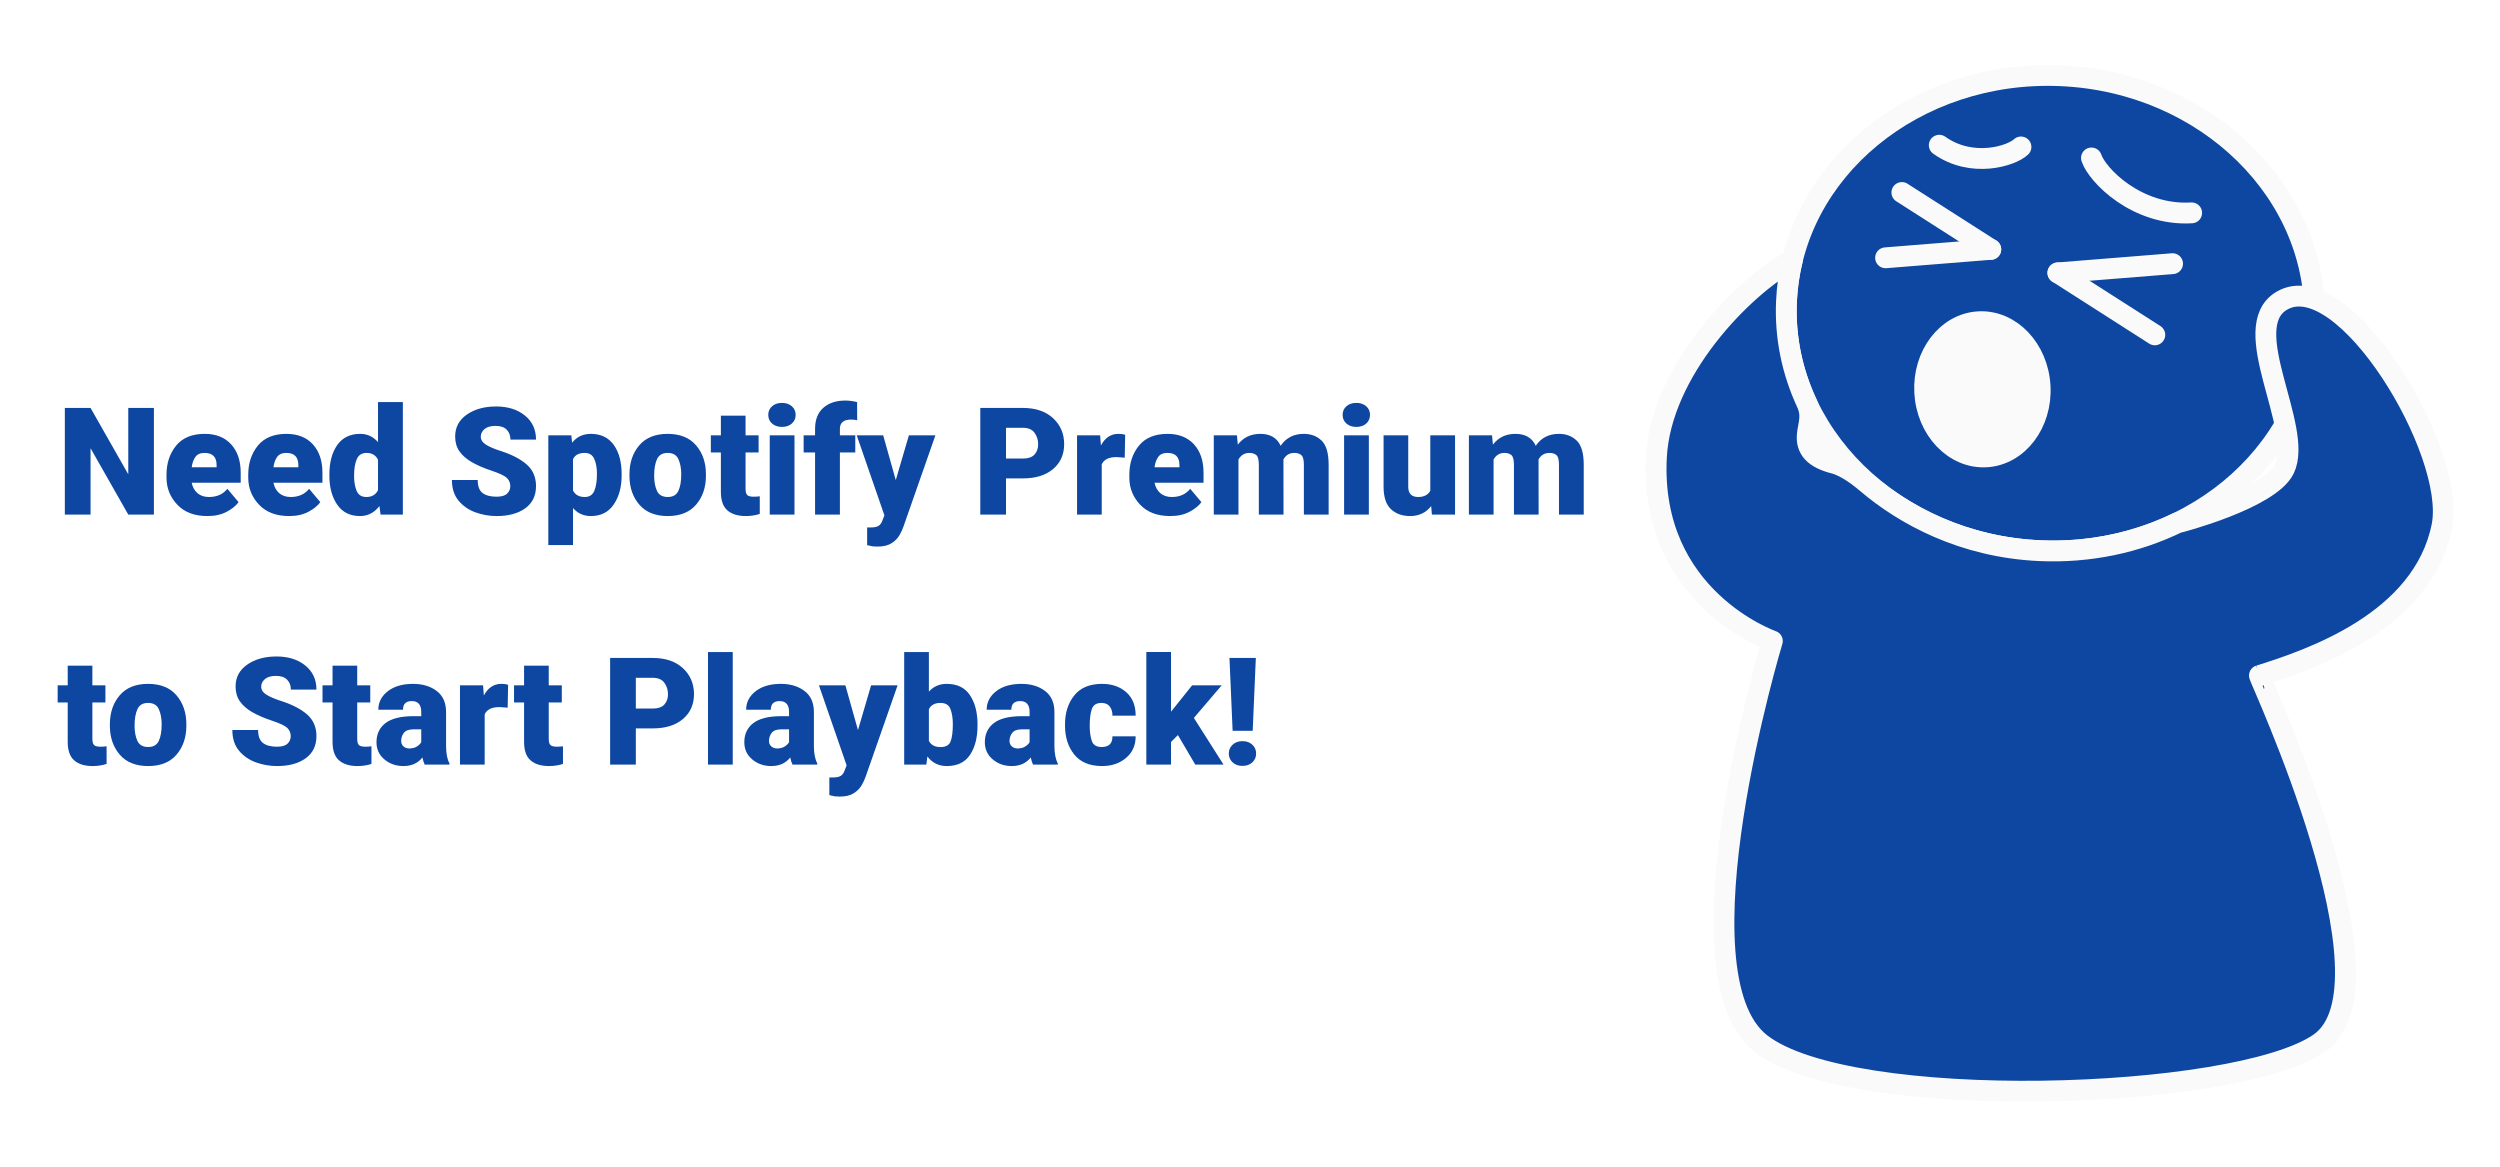
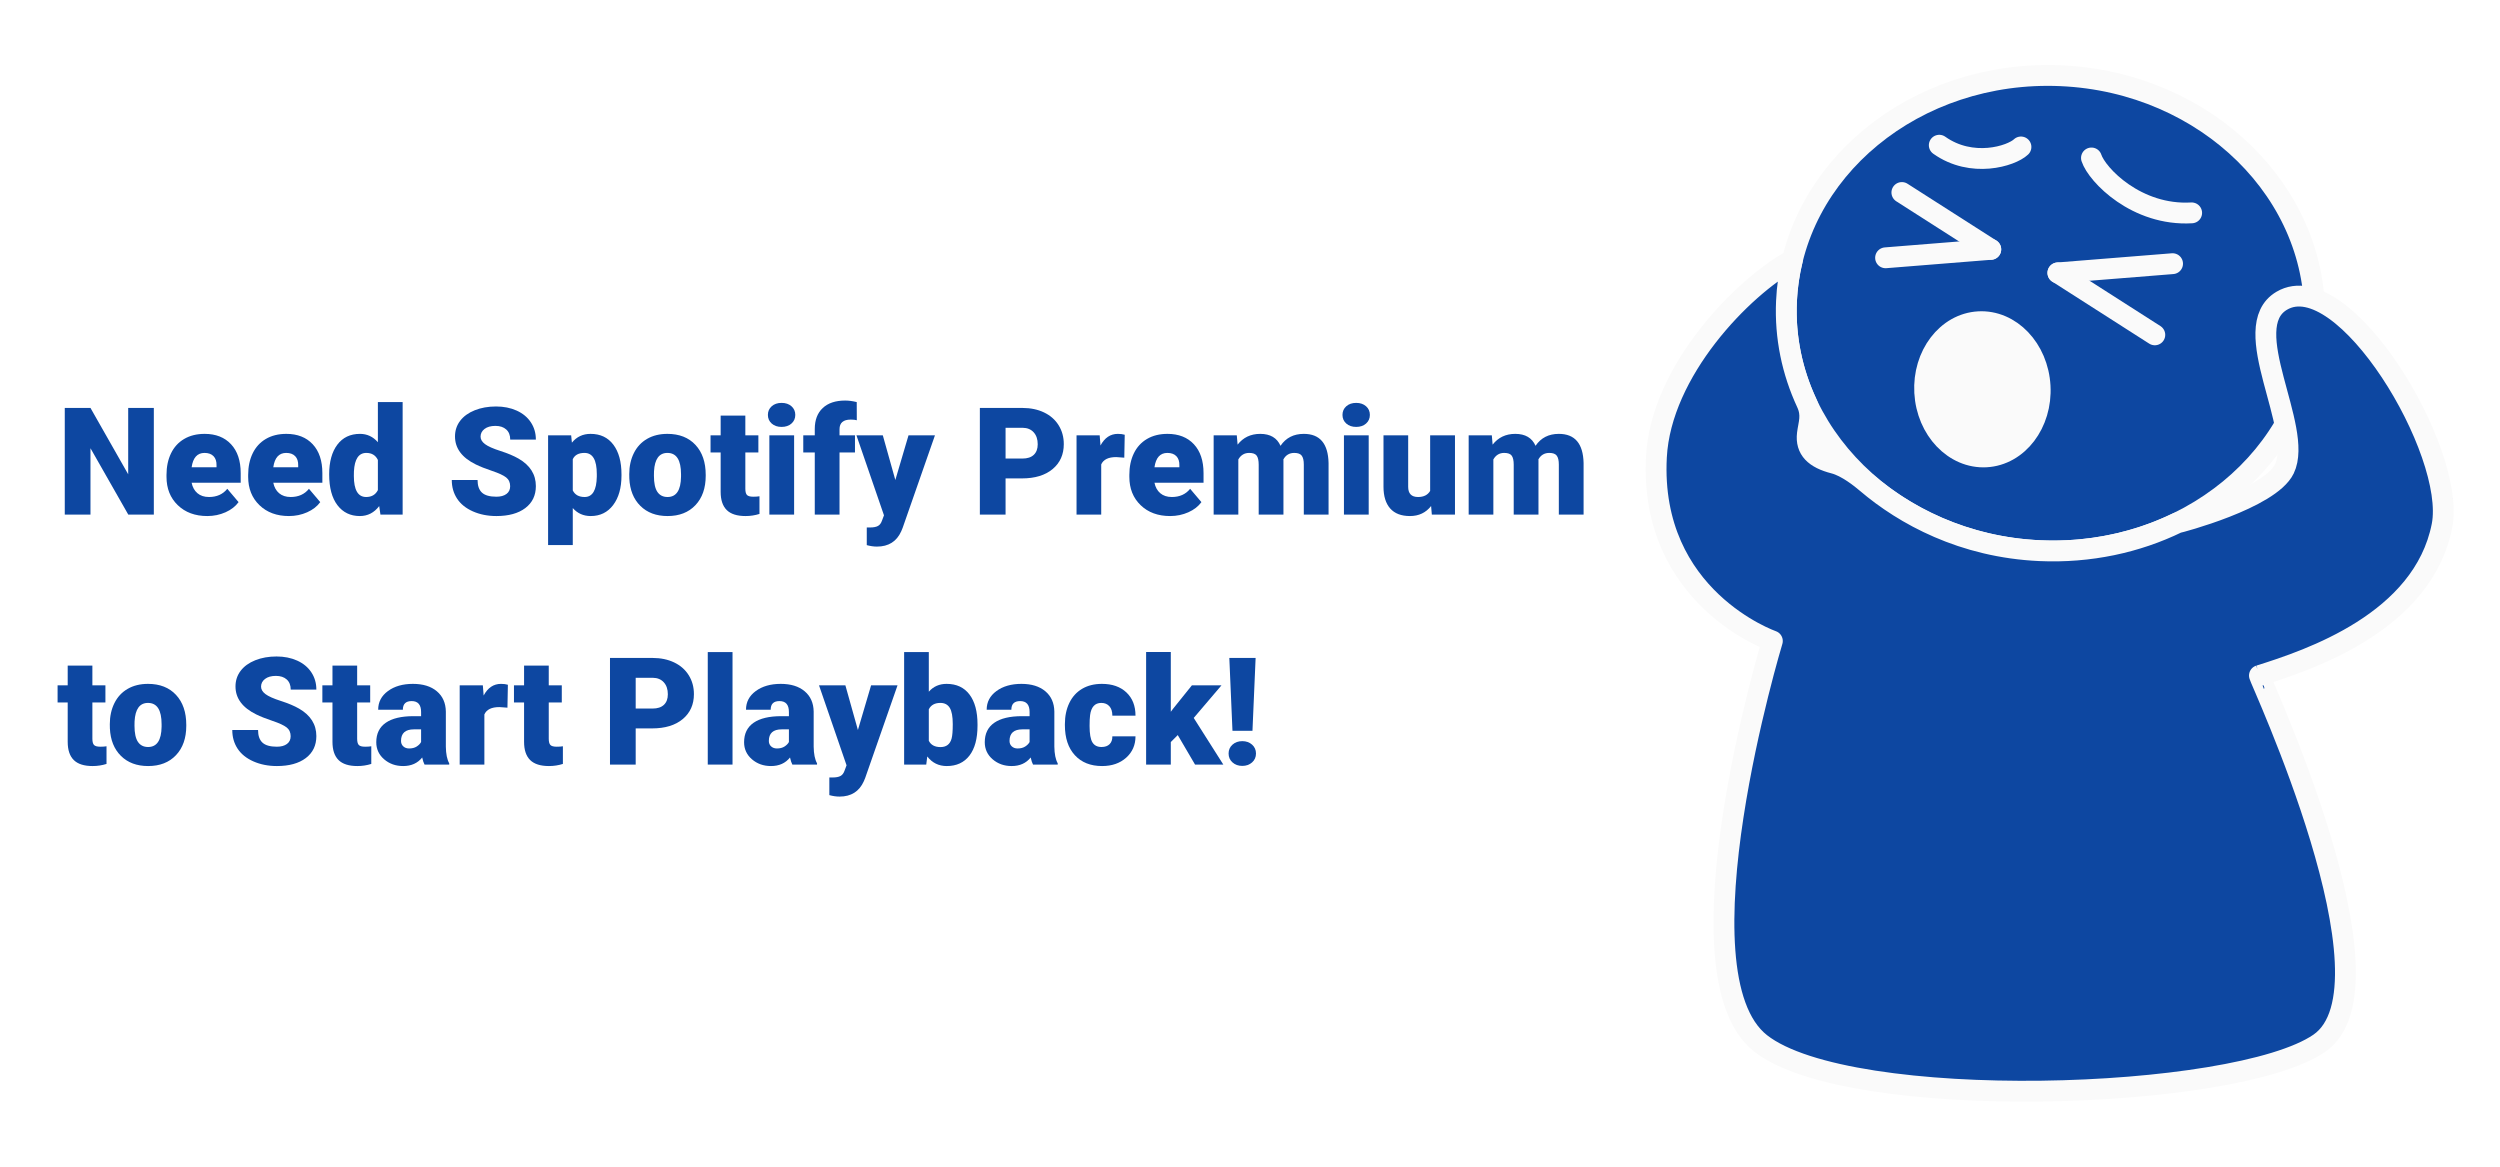
<svg xmlns="http://www.w3.org/2000/svg" width="100%" height="100%" viewBox="0 0 3000 1400" version="1.1" xml:space="preserve" style="fill-rule:evenodd;clip-rule:evenodd;stroke-linecap:round;stroke-linejoin:round;stroke-miterlimit:1.5;">
-   <g transform="matrix(1,0,0,1,-313.871,-250.529)">
-     <text x="381.926px" y="868.029px" style="font-family:'Roboto-Black', 'Roboto Black';font-weight:900;font-size:180px;fill:#0d47a1;">Need Spotify Pr<tspan x="1663.72px " y="868.029px ">e</tspan>mium</text>
-     <text x="381.926px" y="1168.03px" style="font-family:'Roboto-Black', 'Roboto Black';font-weight:900;font-size:180px;fill:#0d47a1;">t<tspan x="441.076px " y="1168.03px ">o</tspan> Star<tspan x="929.572px " y="1168.03px ">t</tspan> Pla<tspan x="1297.04px " y="1168.03px ">y</tspan>back!</text>
+   <g>
+     <path d="M184.598,617.5l-30.674,0l-45.352,-79.629l0,79.629l-30.849,0l0,-127.969l30.849,0l45.264,79.629l0,-79.629l30.762,0l0,127.969Z" style="fill:#0d47a1;fill-rule:nonzero;" />
+     <path d="M248.758,619.258c-14.59,0 -26.397,-4.351 -35.42,-13.052c-9.023,-8.701 -13.535,-20.024 -13.535,-33.97l0,-2.461c0,-9.726 1.802,-18.31 5.405,-25.752c3.604,-7.441 8.862,-13.198 15.776,-17.27c6.915,-4.072 15.118,-6.108 24.61,-6.108c13.359,0 23.906,4.145 31.64,12.436c7.735,8.291 11.602,19.849 11.602,34.673l0,11.514l-58.887,0c1.055,5.332 3.369,9.521 6.944,12.568c3.574,3.047 8.203,4.57 13.886,4.57c9.375,0 16.7,-3.281 21.973,-9.844l13.535,15.997c-3.691,5.097 -8.921,9.155 -15.688,12.172c-6.768,3.018 -14.048,4.527 -21.841,4.527Zm-3.34,-75.762c-8.672,0 -13.828,5.742 -15.469,17.227l29.883,0l0,-2.286c0.117,-4.746 -1.084,-8.422 -3.603,-11.03c-2.52,-2.607 -6.123,-3.911 -10.811,-3.911Z" style="fill:#0d47a1;fill-rule:nonzero;" />
+     <path d="M346.756,619.258c-14.59,0 -26.397,-4.351 -35.42,-13.052c-9.023,-8.701 -13.535,-20.024 -13.535,-33.97l0,-2.461c0,-9.726 1.802,-18.31 5.405,-25.752c3.604,-7.441 8.862,-13.198 15.776,-17.27c6.915,-4.072 15.118,-6.108 24.61,-6.108c13.359,0 23.906,4.145 31.64,12.436c7.735,8.291 11.602,19.849 11.602,34.673l0,11.514l-58.887,0c1.055,5.332 3.369,9.521 6.944,12.568c3.574,3.047 8.203,4.57 13.886,4.57c9.375,0 16.7,-3.281 21.973,-9.844l13.535,15.997c-3.691,5.097 -8.921,9.155 -15.688,12.172c-6.768,3.018 -14.048,4.527 -21.841,4.527Zm-3.34,-75.762c-8.672,0 -13.828,5.742 -15.469,17.227l29.883,0l0,-2.286c0.117,-4.746 -1.084,-8.422 -3.603,-11.03c-2.52,-2.607 -6.123,-3.911 -10.811,-3.911Z" style="fill:#0d47a1;fill-rule:nonzero;" />
+     <path d="M395.008,569.248c0,-15.059 3.252,-26.924 9.756,-35.596c6.504,-8.672 15.586,-13.007 27.246,-13.007c8.496,0 15.644,3.339 21.445,10.019l0,-48.164l29.707,0l0,135l-26.631,0l-1.494,-10.195c-6.094,7.968 -13.828,11.953 -23.203,11.953c-11.309,0 -20.273,-4.336 -26.894,-13.008c-6.622,-8.672 -9.932,-21.006 -9.932,-37.002Zm29.619,1.846c0,16.875 4.922,25.312 14.766,25.312c6.562,0 11.25,-2.754 14.062,-8.261l0,-36.211c-2.695,-5.625 -7.324,-8.438 -13.887,-8.438c-9.14,0 -14.091,7.383 -14.853,22.149l-0.088,5.449Z" style="fill:#0d47a1;fill-rule:nonzero;" />
+     <path d="M612.186,583.486c0,-4.511 -1.597,-8.027 -4.79,-10.547c-3.194,-2.519 -8.804,-5.127 -16.831,-7.822c-8.028,-2.695 -14.59,-5.303 -19.688,-7.822c-16.582,-8.145 -24.873,-19.336 -24.873,-33.574c0,-7.09 2.065,-13.345 6.196,-18.765c4.131,-5.42 9.976,-9.639 17.534,-12.656c7.559,-3.018 16.055,-4.527 25.489,-4.527c9.199,0 17.446,1.641 24.741,4.922c7.295,3.282 12.964,7.954 17.007,14.019c4.043,6.064 6.064,12.993 6.064,20.786l-30.761,0c0,-5.215 -1.597,-9.258 -4.791,-12.129c-3.193,-2.871 -7.514,-4.307 -12.963,-4.307c-5.508,0 -9.859,1.216 -13.052,3.648c-3.194,2.432 -4.79,5.522 -4.79,9.272c0,3.282 1.758,6.255 5.273,8.921c3.516,2.666 9.698,5.42 18.545,8.262c8.848,2.842 16.113,5.903 21.797,9.185c13.828,7.968 20.742,18.955 20.742,32.959c0,11.191 -4.219,19.98 -12.656,26.367c-8.438,6.386 -20.01,9.58 -34.717,9.58c-10.371,0 -19.761,-1.861 -28.169,-5.581c-8.408,-3.721 -14.736,-8.819 -18.984,-15.293c-4.248,-6.475 -6.372,-13.931 -6.372,-22.368l30.937,0c0,6.855 1.773,11.909 5.318,15.161c3.545,3.252 9.301,4.878 17.27,4.878c5.098,0 9.126,-1.099 12.085,-3.296c2.959,-2.197 4.439,-5.288 4.439,-9.273Z" style="fill:#0d47a1;fill-rule:nonzero;" />
+     <path d="M745.779,570.654c0,14.766 -3.325,26.558 -9.975,35.376c-6.651,8.819 -15.63,13.228 -26.939,13.228c-8.73,0 -15.908,-3.194 -21.533,-9.58l0,44.385l-29.619,0l0,-131.661l27.686,0l0.878,8.789c5.684,-7.031 13.155,-10.546 22.413,-10.546c11.718,0 20.83,4.321 27.334,12.963c6.503,8.643 9.755,20.523 9.755,35.64l0,1.406Zm-29.619,-1.845c0,-16.875 -4.922,-25.313 -14.765,-25.313c-7.032,0 -11.719,2.52 -14.063,7.559l0,37.441c2.578,5.274 7.324,7.91 14.238,7.91c9.434,0 14.297,-8.144 14.59,-24.433l0,-3.164Z" style="fill:#0d47a1;fill-rule:nonzero;" />
+     <path d="M755.096,569.072c0,-9.492 1.845,-17.944 5.537,-25.356c3.691,-7.412 8.994,-13.111 15.908,-17.095c6.914,-3.984 15.029,-5.976 24.346,-5.976c14.238,0 25.459,4.409 33.662,13.227c8.203,8.818 12.305,20.815 12.305,35.991l0,1.055c0,14.824 -4.117,26.587 -12.349,35.288c-8.232,8.701 -19.38,13.052 -33.442,13.052c-13.536,0 -24.405,-4.058 -32.608,-12.173c-8.203,-8.115 -12.627,-19.116 -13.271,-33.003l-0.088,-5.01Zm29.619,1.846c0,8.789 1.377,15.234 4.131,19.336c2.754,4.101 6.826,6.152 12.217,6.152c10.546,0 15.937,-8.115 16.171,-24.345l0,-2.989c0,-17.051 -5.449,-25.576 -16.347,-25.576c-9.903,0 -15.264,7.354 -16.084,22.061l-0.088,5.361Z" style="fill:#0d47a1;fill-rule:nonzero;" />
+     <path d="M894.402,498.76l0,23.642l15.645,0l0,20.567l-15.645,0l0,43.506c0,3.574 0.645,6.064 1.934,7.47c1.289,1.407 3.838,2.11 7.646,2.11c2.93,0 5.391,-0.176 7.383,-0.528l0,21.182c-5.332,1.699 -10.898,2.549 -16.699,2.549c-10.195,0 -17.725,-2.403 -22.588,-7.207c-4.863,-4.805 -7.295,-12.1 -7.295,-21.885l0,-47.197l-12.129,0l0,-20.567l12.129,0l0,-23.642l29.619,0Z" style="fill:#0d47a1;fill-rule:nonzero;" />
+     <path d="M952.938,617.5l-29.707,0l0,-95.098l29.707,0l0,95.098Zm-31.465,-119.619c0,-4.219 1.523,-7.676 4.57,-10.371c3.047,-2.696 7.002,-4.043 11.865,-4.043c4.864,0 8.819,1.347 11.866,4.043c3.046,2.695 4.57,6.152 4.57,10.371c0,4.219 -1.524,7.676 -4.57,10.371c-3.047,2.695 -7.002,4.043 -11.866,4.043c-4.863,0 -8.818,-1.348 -11.865,-4.043c-3.047,-2.695 -4.57,-6.152 -4.57,-10.371Z" style="fill:#0d47a1;fill-rule:nonzero;" />
+     <path d="M977.723,617.5l0,-74.531l-13.799,0l0,-20.567l13.799,0l0,-7.558c0,-10.84 3.193,-19.248 9.58,-25.225c6.387,-5.976 15.351,-8.965 26.894,-8.965c4.219,0 8.848,0.616 13.887,1.846l0.088,21.797c-1.816,-0.527 -4.248,-0.791 -7.295,-0.791c-8.965,0 -13.447,3.867 -13.447,11.601l0,7.295l18.545,0l0,20.567l-18.545,0l0,74.531l-29.707,0Z" style="fill:#0d47a1;fill-rule:nonzero;" />
+     <path d="M1074.4,576.016l15.821,-53.614l31.728,0l-38.76,111.006l-1.669,4.043c-5.508,12.305 -15.235,18.457 -29.18,18.457c-3.867,0 -7.94,-0.586 -12.217,-1.758l0,-21.181l3.867,0c4.16,0 7.339,-0.601 9.536,-1.802c2.198,-1.201 3.824,-3.354 4.878,-6.46l2.373,-6.328l-33.047,-95.977l31.641,0l15.029,53.614Z" style="fill:#0d47a1;fill-rule:nonzero;" />
+     <path d="M1206.68,574.082l0,43.418l-30.85,0l0,-127.969l51.065,0c9.785,0 18.442,1.802 25.971,5.406c7.53,3.603 13.36,8.73 17.491,15.38c4.13,6.651 6.196,14.195 6.196,22.632c0,12.481 -4.468,22.456 -13.403,29.927c-8.936,7.471 -21.197,11.206 -36.783,11.206l-19.687,0Zm0,-23.818l20.215,0c5.976,0 10.532,-1.494 13.667,-4.483c3.134,-2.988 4.702,-7.207 4.702,-12.656c0,-5.977 -1.612,-10.752 -4.834,-14.326c-3.223,-3.574 -7.617,-5.391 -13.184,-5.449l-20.566,0l0,36.914Z" style="fill:#0d47a1;fill-rule:nonzero;" />
+     <path d="M1349.15,549.209l-9.756,-0.703c-9.317,0 -15.293,2.93 -17.93,8.789l0,60.205l-29.619,0l0,-95.098l27.773,0l0.967,12.217c4.981,-9.316 11.924,-13.974 20.83,-13.974c3.164,0 5.918,0.351 8.262,1.054l-0.527,27.51Z" style="fill:#0d47a1;fill-rule:nonzero;" />
+     <path d="M1404.17,619.258c-14.59,0 -26.396,-4.351 -35.42,-13.052c-9.023,-8.701 -13.535,-20.024 -13.535,-33.97l0,-2.461c0,-9.726 1.802,-18.31 5.405,-25.752c3.604,-7.441 8.863,-13.198 15.777,-17.27c6.914,-4.072 15.117,-6.108 24.609,-6.108c13.359,0 23.906,4.145 31.641,12.436c7.734,8.291 11.601,19.849 11.601,34.673l0,11.514l-58.887,0c1.055,5.332 3.37,9.521 6.944,12.568c3.574,3.047 8.203,4.57 13.887,4.57c9.375,0 16.699,-3.281 21.972,-9.844l13.535,15.997c-3.691,5.097 -8.921,9.155 -15.688,12.172c-6.768,3.018 -14.048,4.527 -21.841,4.527Zm-3.34,-75.762c-8.672,0 -13.828,5.742 -15.469,17.227l29.883,0l0,-2.286c0.117,-4.746 -1.084,-8.422 -3.603,-11.03c-2.52,-2.607 -6.123,-3.911 -10.811,-3.911Z" style="fill:#0d47a1;fill-rule:nonzero;" />
+     <path d="M1484.15,522.402l0.966,11.162c6.739,-8.613 15.791,-12.919 27.159,-12.919c12.011,0 20.126,4.775 24.345,14.326c6.446,-9.551 15.762,-14.326 27.949,-14.326c19.278,0 29.18,11.66 29.707,34.98l0,61.875l-29.707,0l0,-60.029c0,-4.864 -0.82,-8.409 -2.461,-10.635c-1.64,-2.227 -4.628,-3.34 -8.964,-3.34c-5.86,0 -10.225,2.608 -13.096,7.822l0.088,1.231l0,64.951l-29.707,0l0,-59.854c0,-4.98 -0.791,-8.584 -2.373,-10.81c-1.582,-2.227 -4.6,-3.34 -9.053,-3.34c-5.684,0 -10.02,2.608 -13.008,7.822l0,66.182l-29.619,0l0,-95.098l27.774,0Z" style="fill:#0d47a1;fill-rule:nonzero;" />
+     <path d="M1642.44,617.5l-29.708,0l0,-95.098l29.708,0l0,95.098Zm-31.465,-119.619c0,-4.219 1.523,-7.676 4.57,-10.371c3.047,-2.696 7.002,-4.043 11.865,-4.043c4.864,0 8.819,1.347 11.865,4.043c3.047,2.695 4.571,6.152 4.571,10.371c0,4.219 -1.524,7.676 -4.571,10.371c-3.046,2.695 -7.001,4.043 -11.865,4.043c-4.863,0 -8.818,-1.348 -11.865,-4.043c-3.047,-2.695 -4.57,-6.152 -4.57,-10.371Z" style="fill:#0d47a1;fill-rule:nonzero;" />
+     <path d="M1717.32,607.217c-6.269,8.027 -14.736,12.041 -25.4,12.041c-10.43,0 -18.325,-3.032 -23.687,-9.097c-5.361,-6.064 -8.042,-14.78 -8.042,-26.147l0,-61.612l29.62,0l0,61.787c0,8.145 3.955,12.217 11.865,12.217c6.797,0 11.631,-2.431 14.502,-7.295l0,-66.709l29.795,0l0,95.098l-27.774,0l-0.879,-10.283Z" style="fill:#0d47a1;fill-rule:nonzero;" />
+     <path d="M1790.18,522.402l0.966,11.162c6.739,-8.613 15.791,-12.919 27.159,-12.919c12.011,0 20.127,4.775 24.345,14.326c6.446,-9.551 15.762,-14.326 27.95,-14.326c19.277,0 29.179,11.66 29.707,34.98l0,61.875l-29.707,0l0,-60.029c0,-4.864 -0.821,-8.409 -2.461,-10.635c-1.641,-2.227 -4.629,-3.34 -8.965,-3.34c-5.86,0 -10.225,2.608 -13.096,7.822l0.088,1.231l0,64.951l-29.707,0l0,-59.854c0,-4.98 -0.791,-8.584 -2.373,-10.81c-1.582,-2.227 -4.6,-3.34 -9.053,-3.34c-5.683,0 -10.019,2.608 -13.008,7.822l0,66.182l-29.619,0l0,-95.098l27.774,0Z" style="fill:#0d47a1;fill-rule:nonzero;" />
+     <path d="M110.857,798.76l0,23.642l15.645,0l0,20.567l-15.645,0l0,43.506c0,3.574 0.645,6.064 1.934,7.47c1.289,1.407 3.838,2.11 7.647,2.11c2.929,0 5.39,-0.176 7.382,-0.528l0,21.182c-5.332,1.699 -10.898,2.549 -16.699,2.549c-10.195,0 -17.724,-2.403 -22.588,-7.207c-4.863,-4.805 -7.295,-12.1 -7.295,-21.885l0,-47.197l-12.129,0l0,-20.567l12.129,0l0,-23.642l29.619,0Z" style="fill:#0d47a1;fill-rule:nonzero;" />
+     <path d="M131.775,869.072c0,-9.492 1.846,-17.944 5.538,-25.356c3.691,-7.412 8.994,-13.111 15.908,-17.095c6.914,-3.984 15.029,-5.976 24.345,-5.976c14.239,0 25.459,4.409 33.663,13.227c8.203,8.818 12.304,20.815 12.304,35.991l0,1.055c0,14.824 -4.116,26.587 -12.348,35.288c-8.233,8.701 -19.38,13.052 -33.443,13.052c-13.535,0 -24.404,-4.058 -32.607,-12.173c-8.203,-8.115 -12.627,-19.116 -13.272,-33.003l-0.088,-5.01Zm29.62,1.846c0,8.789 1.377,15.234 4.13,19.336c2.754,4.101 6.827,6.152 12.217,6.152c10.547,0 15.938,-8.115 16.172,-24.345l0,-2.989c0,-17.051 -5.449,-25.576 -16.348,-25.576c-9.902,0 -15.263,7.354 -16.084,22.061l-0.087,5.361Z" style="fill:#0d47a1;fill-rule:nonzero;" />
+     <path d="M348.777,883.486c0,-4.511 -1.596,-8.027 -4.79,-10.547c-3.193,-2.519 -8.803,-5.127 -16.831,-7.822c-8.027,-2.695 -14.59,-5.303 -19.687,-7.822c-16.582,-8.145 -24.873,-19.336 -24.873,-33.574c0,-7.09 2.065,-13.345 6.196,-18.765c4.131,-5.42 9.976,-9.639 17.534,-12.656c7.559,-3.018 16.055,-4.527 25.489,-4.527c9.199,0 17.446,1.641 24.741,4.922c7.295,3.282 12.964,7.954 17.007,14.019c4.043,6.064 6.064,12.993 6.064,20.786l-30.762,0c0,-5.215 -1.596,-9.258 -4.79,-12.129c-3.193,-2.871 -7.514,-4.307 -12.964,-4.307c-5.507,0 -9.858,1.216 -13.051,3.648c-3.194,2.432 -4.79,5.522 -4.79,9.272c0,3.282 1.757,6.255 5.273,8.921c3.516,2.666 9.697,5.42 18.545,8.262c8.848,2.842 16.113,5.903 21.797,9.185c13.828,7.968 20.742,18.955 20.742,32.959c0,11.191 -4.219,19.98 -12.656,26.367c-8.438,6.386 -20.01,9.58 -34.717,9.58c-10.371,0 -19.761,-1.861 -28.169,-5.581c-8.408,-3.721 -14.736,-8.819 -18.984,-15.293c-4.248,-6.475 -6.372,-13.931 -6.372,-22.368l30.937,0c0,6.855 1.773,11.909 5.317,15.161c3.545,3.252 9.302,4.878 17.271,4.878c5.098,0 9.126,-1.099 12.085,-3.296c2.959,-2.197 4.438,-5.288 4.438,-9.273Z" style="fill:#0d47a1;fill-rule:nonzero;" />
+     <path d="M428.582,798.76l0,23.642l15.645,0l0,20.567l-15.645,0l0,43.506c0,3.574 0.645,6.064 1.934,7.47c1.289,1.407 3.838,2.11 7.646,2.11c2.93,0 5.391,-0.176 7.383,-0.528l0,21.182c-5.332,1.699 -10.898,2.549 -16.699,2.549c-10.196,0 -17.725,-2.403 -22.588,-7.207c-4.863,-4.805 -7.295,-12.1 -7.295,-21.885l0,-47.197l-12.129,0l0,-20.567l12.129,0l0,-23.642l29.619,0Z" style="fill:#0d47a1;fill-rule:nonzero;" />
+     <path d="M509.441,917.5c-1.054,-1.934 -1.992,-4.775 -2.812,-8.525c-5.449,6.855 -13.066,10.283 -22.852,10.283c-8.964,0 -16.582,-2.71 -22.851,-8.13c-6.27,-5.42 -9.404,-12.232 -9.404,-20.435c0,-10.312 3.808,-18.105 11.425,-23.379c7.618,-5.273 18.692,-7.91 33.223,-7.91l9.141,0l0,-5.009c0,-8.731 -3.78,-13.096 -11.338,-13.096c-7.032,0 -10.547,3.457 -10.547,10.371l-29.619,0c0,-9.199 3.911,-16.67 11.733,-22.412c7.822,-5.742 17.798,-8.613 29.927,-8.613c12.129,0 21.709,2.959 28.74,8.876c7.031,5.918 10.635,14.034 10.811,24.346l0,42.1c0.117,8.73 1.464,15.41 4.043,20.039l0,1.494l-29.62,0Zm-18.544,-19.336c3.691,0 6.752,-0.791 9.184,-2.373c2.432,-1.582 4.175,-3.369 5.23,-5.361l0,-15.205l-8.614,0c-10.312,0 -15.468,4.629 -15.468,13.886c0,2.696 0.908,4.878 2.724,6.548c1.817,1.67 4.131,2.505 6.944,2.505Z" style="fill:#0d47a1;fill-rule:nonzero;" />
+     <path d="M608.934,849.209l-9.756,-0.703c-9.317,0 -15.293,2.93 -17.93,8.789l0,60.205l-29.619,0l0,-95.098l27.773,0l0.967,12.217c4.981,-9.316 11.924,-13.974 20.83,-13.974c3.164,0 5.918,0.351 8.262,1.054l-0.527,27.51Z" style="fill:#0d47a1;fill-rule:nonzero;" />
+     <path d="M658.504,798.76l0,23.642l15.645,0l0,20.567l-15.645,0l0,43.506c0,3.574 0.645,6.064 1.934,7.47c1.289,1.407 3.837,2.11 7.646,2.11c2.93,0 5.391,-0.176 7.383,-0.528l0,21.182c-5.332,1.699 -10.899,2.549 -16.699,2.549c-10.196,0 -17.725,-2.403 -22.588,-7.207c-4.864,-4.805 -7.295,-12.1 -7.295,-21.885l0,-47.197l-12.129,0l0,-20.567l12.129,0l0,-23.642l29.619,0Z" style="fill:#0d47a1;fill-rule:nonzero;" />
+     <path d="M762.83,874.082l0,43.418l-30.849,0l0,-127.969l51.064,0c9.785,0 18.442,1.802 25.972,5.406c7.529,3.603 13.359,8.73 17.49,15.38c4.131,6.651 6.196,14.195 6.196,22.632c0,12.481 -4.468,22.456 -13.403,29.927c-8.936,7.471 -21.196,11.206 -36.782,11.206l-19.688,0Zm0,-23.818l20.215,0c5.977,0 10.532,-1.494 13.667,-4.483c3.135,-2.988 4.702,-7.207 4.702,-12.656c0,-5.977 -1.611,-10.752 -4.834,-14.326c-3.223,-3.574 -7.617,-5.391 -13.183,-5.449l-20.567,0l0,36.914Z" style="fill:#0d47a1;fill-rule:nonzero;" />
+     <rect x="849.315" y="782.5" width="29.707" height="135" style="fill:#0d47a1;fill-rule:nonzero;" />
+     <path d="M950.828,917.5c-1.054,-1.934 -1.992,-4.775 -2.812,-8.525c-5.45,6.855 -13.067,10.283 -22.852,10.283c-8.965,0 -16.582,-2.71 -22.851,-8.13c-6.27,-5.42 -9.405,-12.232 -9.405,-20.435c0,-10.312 3.809,-18.105 11.426,-23.379c7.617,-5.273 18.691,-7.91 33.223,-7.91l9.14,0l0,-5.009c0,-8.731 -3.779,-13.096 -11.338,-13.096c-7.031,0 -10.546,3.457 -10.546,10.371l-29.62,0c0,-9.199 3.912,-16.67 11.734,-22.412c7.822,-5.742 17.798,-8.613 29.927,-8.613c12.128,0 21.709,2.959 28.74,8.876c7.031,5.918 10.635,14.034 10.81,24.346l0,42.1c0.118,8.73 1.465,15.41 4.043,20.039l0,1.494l-29.619,0Zm-18.545,-19.336c3.692,0 6.753,-0.791 9.185,-2.373c2.431,-1.582 4.175,-3.369 5.229,-5.361l0,-15.205l-8.613,0c-10.312,0 -15.469,4.629 -15.469,13.886c0,2.696 0.909,4.878 2.725,6.548c1.816,1.67 4.131,2.505 6.943,2.505Z" style="fill:#0d47a1;fill-rule:nonzero;" />
+     <path d="M1029.49,876.016l15.821,-53.614l31.728,0l-38.76,111.006l-1.67,4.043c-5.507,12.305 -15.234,18.457 -29.179,18.457c-3.867,0 -7.94,-0.586 -12.217,-1.758l0,-21.181l3.867,0c4.16,0 7.339,-0.601 9.536,-1.802c2.198,-1.201 3.824,-3.354 4.878,-6.46l2.373,-6.328l-33.047,-95.977l31.641,0l15.029,53.614Z" style="fill:#0d47a1;fill-rule:nonzero;" />
+     <path d="M1173.02,870.742c0,15.586 -3.223,27.569 -9.668,35.947c-6.446,8.379 -15.528,12.569 -27.246,12.569c-9.668,0 -17.461,-3.838 -23.379,-11.514l-1.231,9.756l-26.543,0l0,-135l29.619,0l0,47.549c5.508,-6.27 12.627,-9.404 21.358,-9.404c11.836,0 20.976,4.248 27.422,12.744c6.445,8.496 9.668,20.449 9.668,35.859l0,1.494Zm-29.707,-1.846c0,-9.14 -1.216,-15.659 -3.648,-19.555c-2.431,-3.897 -6.167,-5.845 -11.206,-5.845c-6.68,0 -11.308,2.549 -13.887,7.647l0,37.793c2.52,5.039 7.207,7.558 14.063,7.558c6.973,0 11.396,-3.398 13.271,-10.195c0.938,-3.34 1.407,-9.141 1.407,-17.403Z" style="fill:#0d47a1;fill-rule:nonzero;" />
+     <path d="M1239.64,917.5c-1.055,-1.934 -1.992,-4.775 -2.813,-8.525c-5.449,6.855 -13.066,10.283 -22.851,10.283c-8.965,0 -16.582,-2.71 -22.852,-8.13c-6.269,-5.42 -9.404,-12.232 -9.404,-20.435c0,-10.312 3.808,-18.105 11.426,-23.379c7.617,-5.273 18.691,-7.91 33.222,-7.91l9.141,0l0,-5.009c0,-8.731 -3.779,-13.096 -11.338,-13.096c-7.031,0 -10.547,3.457 -10.547,10.371l-29.619,0c0,-9.199 3.911,-16.67 11.733,-22.412c7.823,-5.742 17.798,-8.613 29.927,-8.613c12.129,0 21.709,2.959 28.74,8.876c7.032,5.918 10.635,14.034 10.811,24.346l0,42.1c0.117,8.73 1.465,15.41 4.043,20.039l0,1.494l-29.619,0Zm-18.545,-19.336c3.691,0 6.753,-0.791 9.184,-2.373c2.432,-1.582 4.175,-3.369 5.23,-5.361l0,-15.205l-8.613,0c-10.313,0 -15.469,4.629 -15.469,13.886c0,2.696 0.908,4.878 2.725,6.548c1.816,1.67 4.13,2.505 6.943,2.505Z" style="fill:#0d47a1;fill-rule:nonzero;" />
+     <path d="M1321.82,896.406c4.16,0 7.382,-1.128 9.667,-3.384c2.286,-2.255 3.399,-5.405 3.34,-9.448l27.774,0c0,10.43 -3.736,18.985 -11.206,25.664c-7.471,6.68 -17.095,10.02 -28.872,10.02c-13.828,0 -24.727,-4.336 -32.696,-13.008c-7.968,-8.672 -11.953,-20.684 -11.953,-36.035l0,-1.231c0,-9.609 1.773,-18.09 5.318,-25.444c3.545,-7.353 8.657,-13.008 15.337,-16.963c6.679,-3.955 14.589,-5.932 23.73,-5.932c12.363,0 22.178,3.427 29.443,10.283c7.266,6.855 10.899,16.142 10.899,27.861l-27.774,0c0,-4.922 -1.201,-8.701 -3.603,-11.338c-2.403,-2.637 -5.625,-3.955 -9.668,-3.955c-7.676,0 -12.158,4.893 -13.447,14.678c-0.411,3.105 -0.616,7.383 -0.616,12.832c0,9.551 1.143,16.172 3.428,19.863c2.285,3.692 5.918,5.537 10.899,5.537Z" style="fill:#0d47a1;fill-rule:nonzero;" />
+     <path d="M1413.31,882.08l-8.35,8.35l0,27.07l-29.619,0l0,-135.088l29.619,0l0,71.719l2.988,-3.955l22.325,-27.774l35.507,0l-33.31,39.112l35.508,55.986l-33.926,0l-20.742,-35.42Z" style="fill:#0d47a1;fill-rule:nonzero;" />
+     <path d="M1502.96,876.982l-23.994,0l-3.779,-87.451l31.552,0l-3.779,87.451Zm-28.652,27.247c0,-4.336 1.567,-7.896 4.702,-10.679c3.135,-2.783 7.046,-4.175 11.733,-4.175c4.688,0 8.599,1.392 11.734,4.175c3.134,2.783 4.702,6.343 4.702,10.679c0,4.335 -1.568,7.895 -4.702,10.678c-3.135,2.783 -7.046,4.175 -11.734,4.175c-4.687,0 -8.598,-1.392 -11.733,-4.175c-3.135,-2.783 -4.702,-6.343 -4.702,-10.678Z" style="fill:#0d47a1;fill-rule:nonzero;" />
  </g>
  <g>
    <path d="M2713.53,375.844l216.854,225.178l-294.687,148.609" style="fill:none;stroke:#000;stroke-width:25px;" />
    <path d="M2359.73,670.538l-113.214,206.608l50.104,200.284l23.044,141.03" style="fill:none;stroke:#fafafa;stroke-width:25px;" />
    <path d="M2473.26,90.883c174.838,7.802 311.086,141.823 304.068,299.097c-7.018,157.275 -154.662,278.627 -329.5,270.825c-174.838,-7.802 -311.086,-141.823 -304.067,-299.097c7.018,-157.274 154.662,-278.627 329.499,-270.825Z" style="fill:#0d47a1;stroke:#fafafa;stroke-width:25px;" />
    <g>
      <path d="M2469.47,327.438l116.309,74.386" style="fill:none;stroke:#fafafa;stroke-width:25px;" />
      <path d="M2469.47,327.438l137.621,-11.027" style="fill:none;stroke:#fafafa;stroke-width:25px;" />
    </g>
    <path d="M2374.4,386.102c38.203,-2.113 71.229,32.497 73.704,77.241c2.475,44.744 -26.532,82.786 -64.735,84.899c-38.203,2.114 -71.228,-32.497 -73.703,-77.241c-2.476,-44.744 26.531,-82.786 64.734,-84.899Z" style="fill:#fafafa;stroke:#fafafa;stroke-width:25px;" />
    <g>
      <path d="M2388.94,299.237l-106.698,-68.239" style="fill:none;stroke:#fafafa;stroke-width:25px;" />
      <path d="M2388.94,299.237l-126.249,10.116" style="fill:none;stroke:#fafafa;stroke-width:25px;" />
    </g>
    <path d="M2240.1,579.56c44.939,38.246 115.416,77.125 207.738,81.245c59.691,2.664 116.212,-9.727 165.049,-33.461c1.094,0.032 110.974,-28.705 128.305,-64.606c23.743,-49.184 -57.383,-169.881 -3.072,-201.855c74.226,-43.697 209.9,181.056 192.265,270.167c-22.832,115.38 -158.966,160.752 -219.072,179.614c-1.42,0.446 172.639,372.212 71.729,441.352c-100.91,69.141 -563.759,83.731 -670.347,0c-106.589,-83.731 14.143,-482.818 14.143,-482.818c0,0 -148.021,-51.328 -139.146,-220.864c5.39,-102.954 102.886,-203.429 163.197,-236.479c-3.935,16.114 -6.356,32.772 -7.118,49.853c-1.92,43.016 6.878,84.292 24.251,121.722c6.898,14.862 2.369,24.788 0.861,37.05c-2.327,18.928 9.017,29.556 31.989,35.457c15.308,3.933 32.349,17.769 39.228,23.623Z" style="fill:#0d47a1;stroke:#fafafa;stroke-width:25px;" />
    <path d="M2509.75,189.557c6.707,20.449 54.245,69.747 120.24,65.892" style="fill:none;stroke:#fafafa;stroke-width:25px;" />
    <path d="M2425.16,176.345c-11.664,11.04 -59.01,25.679 -98.036,-2.078" style="fill:none;stroke:#fafafa;stroke-width:25px;" />
  </g>
</svg>
